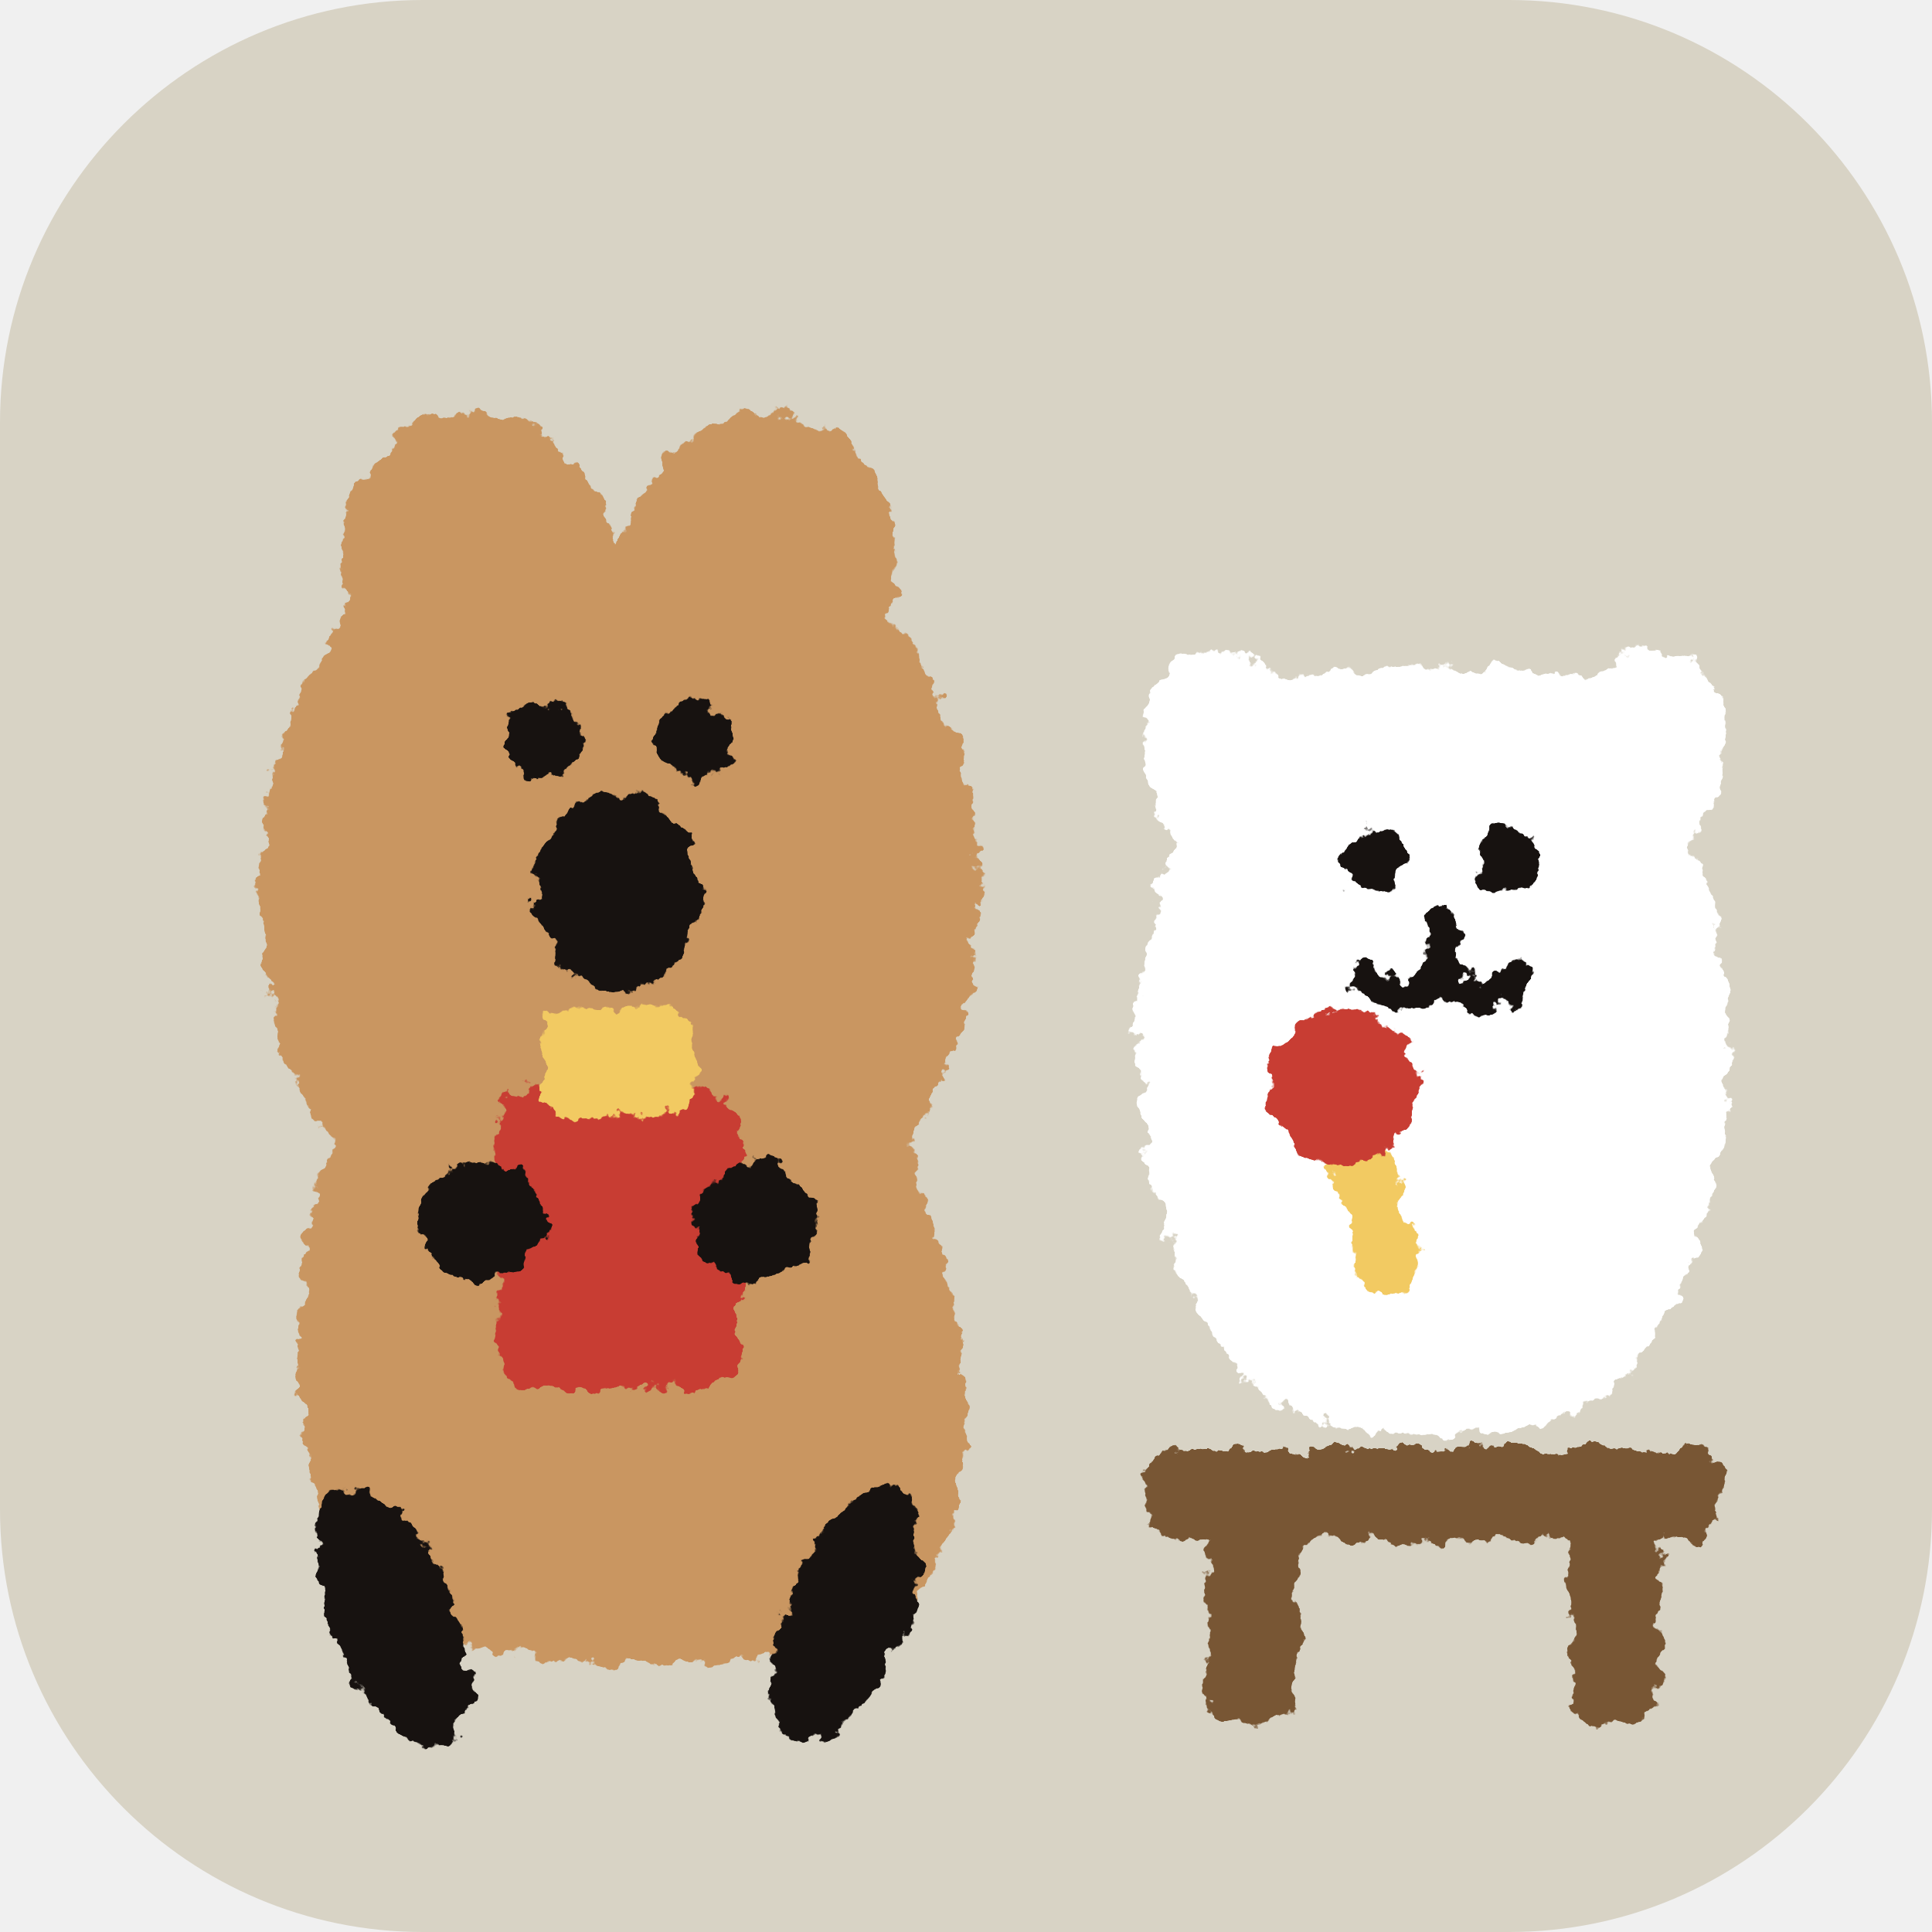
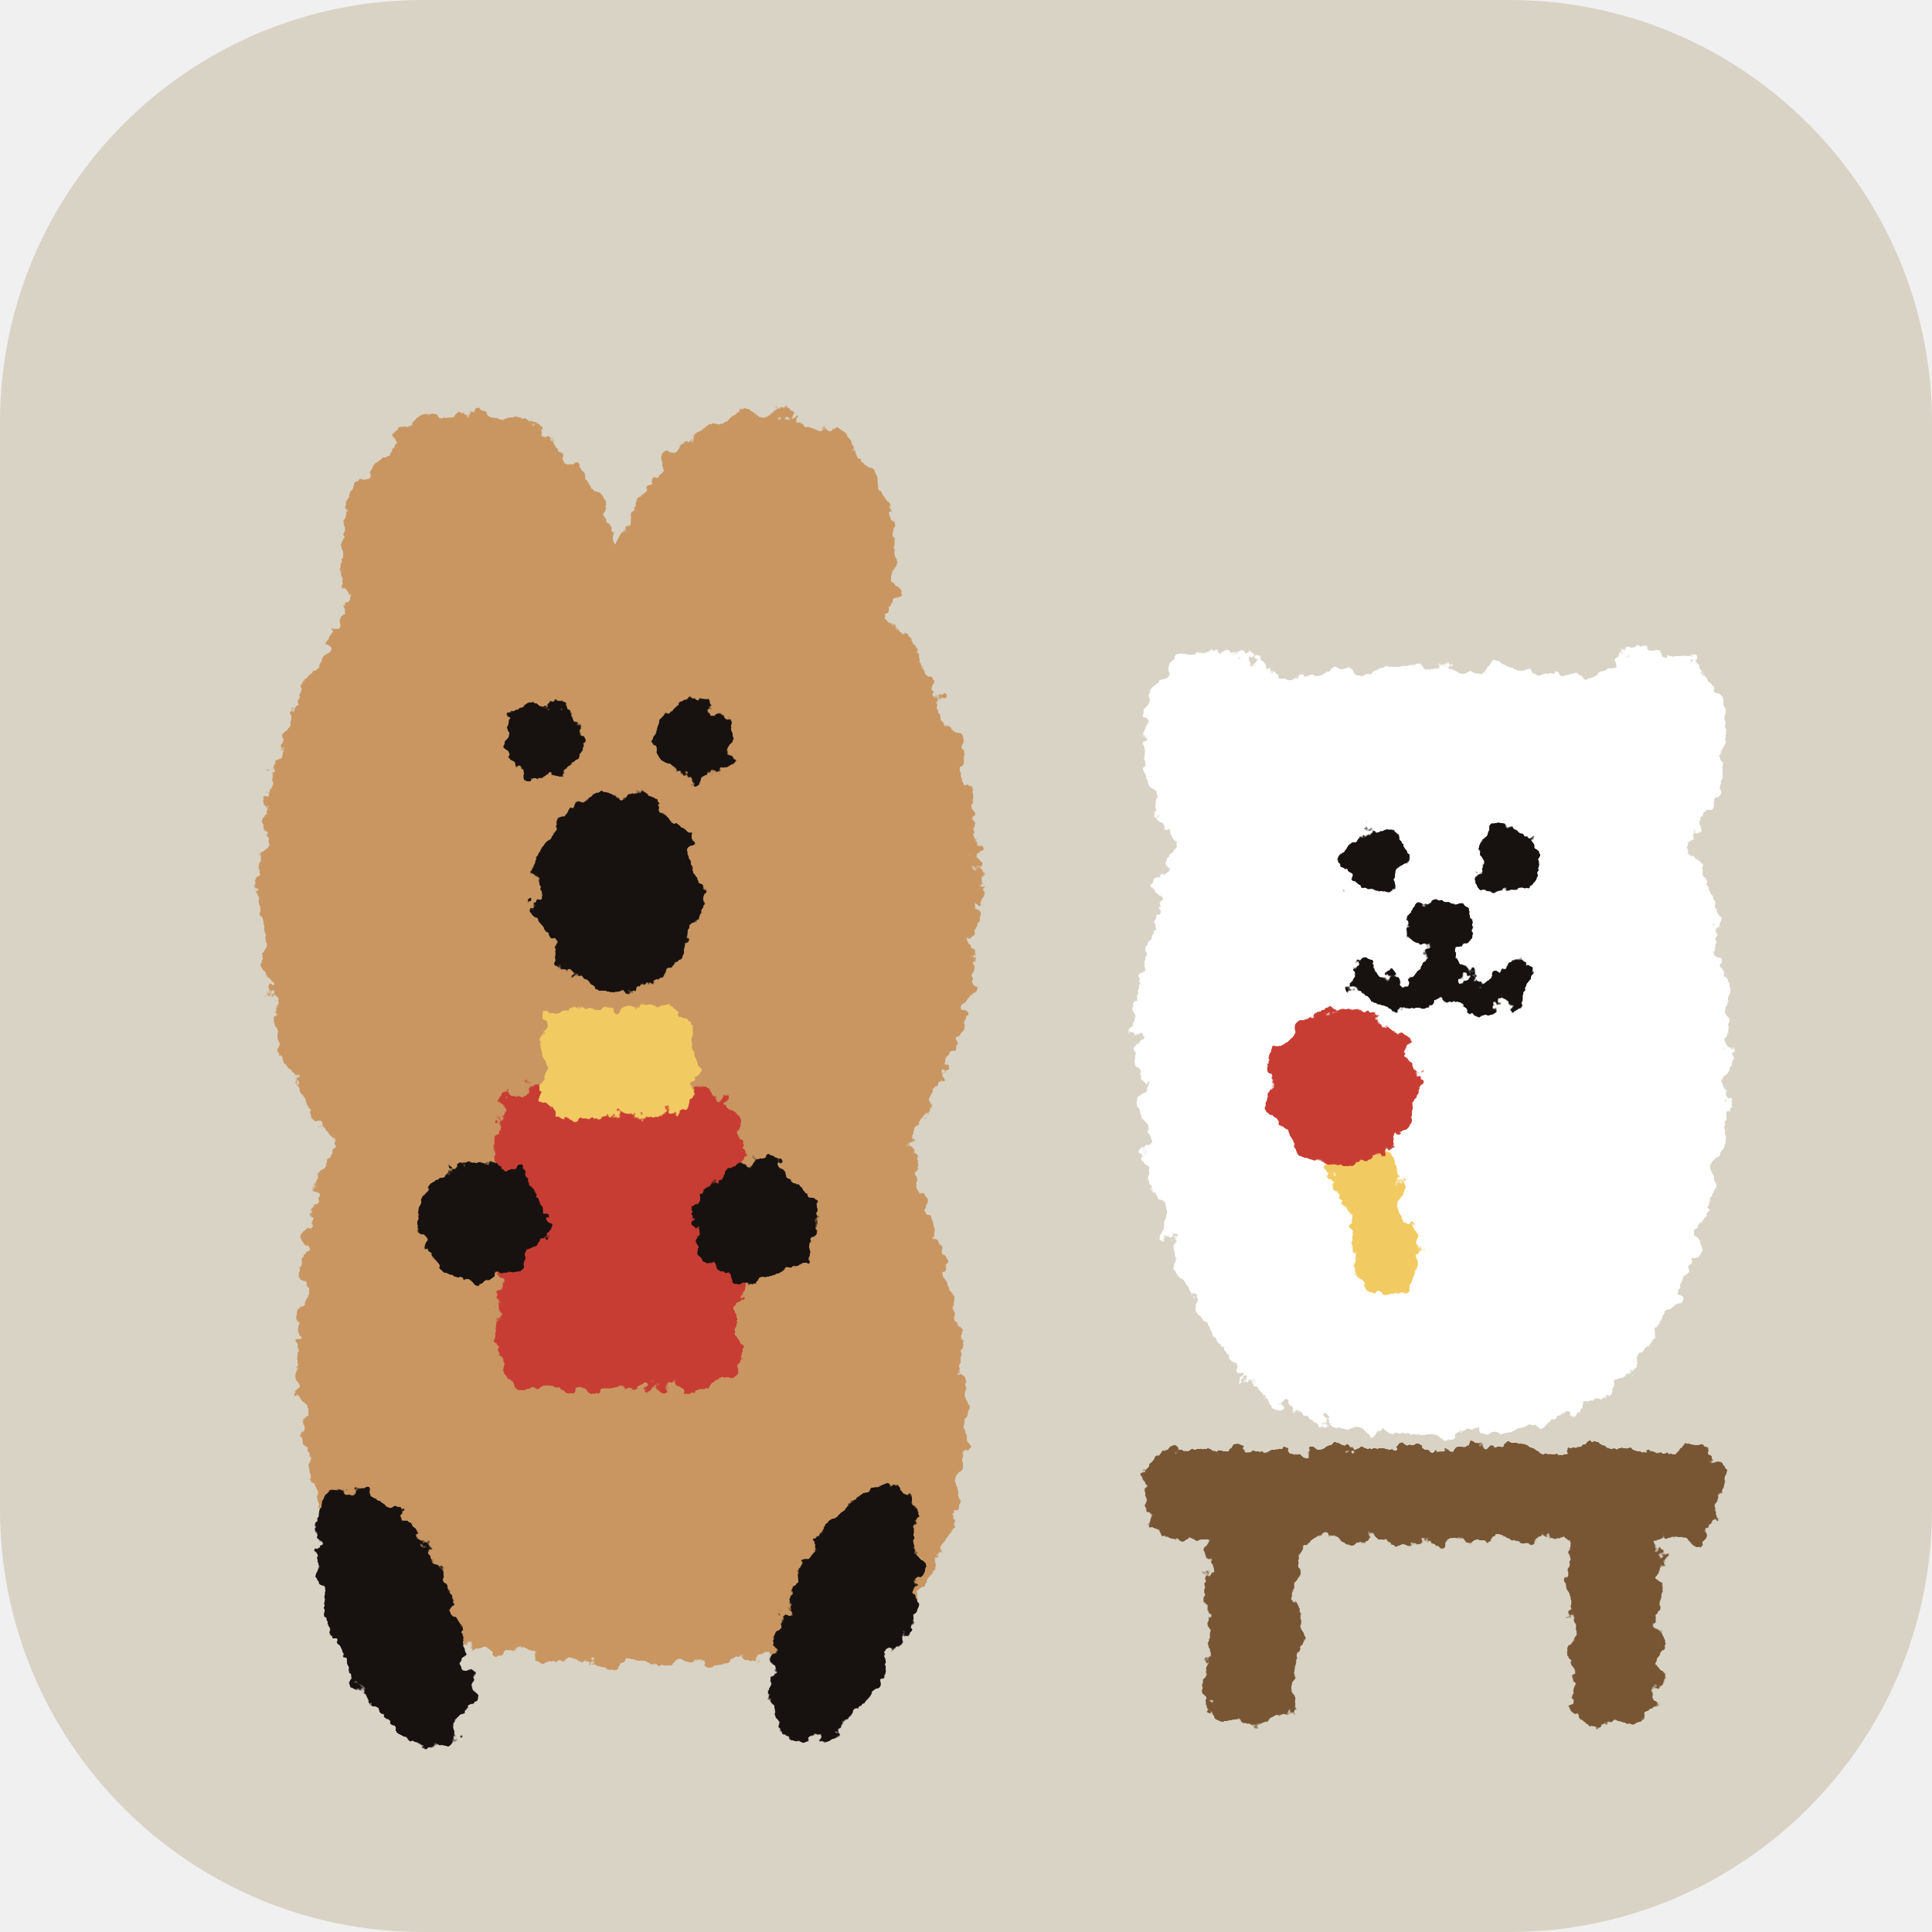
<svg xmlns="http://www.w3.org/2000/svg" viewBox="0 0 128 128">
  <defs>
    <filter id="crayon" x="-10%" y="-10%" width="120%" height="120%">
      <feTurbulence type="fractalNoise" baseFrequency="0.62" numOctaves="4" seed="7" result="noise" />
      <feDisplacementMap in="SourceGraphic" in2="noise" scale="1.9" xChannelSelector="R" yChannelSelector="G" />
    </filter>
  </defs>
  <rect width="128" height="128" rx="28" fill="#D8D3C5" />
  <g filter="url(#crayon)">
    <path d="M 41 36 C 36 22, 20 26, 23 41 C 16 49, 15 66, 22 76 C 18 88, 19 104, 28 108 C 36 111, 50 111, 58 108 C 66 104, 65 88, 60 76 C 67 66, 66 49, 59 41 C 62 26, 46 22, 41 36 Z" fill="#C99661" />
    <circle cx="36" cy="49" r="2.6" fill="#171210" />
    <circle cx="46" cy="49" r="2.6" fill="#171210" />
    <ellipse cx="41" cy="59" rx="5.5" ry="6.6" fill="#171210" />
    <rect x="33" y="72" width="16" height="20" rx="2.5" fill="#C83D33" />
    <rect x="36" y="67" width="10" height="7" rx="1.5" fill="#F2CA62" />
    <circle cx="32" cy="81" r="4" fill="#171210" />
    <circle cx="50" cy="81" r="4" fill="#171210" />
    <ellipse cx="26" cy="107" rx="4" ry="9" transform="rotate(-22 26 107)" fill="#171210" />
    <ellipse cx="56" cy="107" rx="4" ry="9" transform="rotate(22 56 107)" fill="#171210" />
  </g>
  <g filter="url(#crayon)">
    <rect x="76" y="96" width="38" height="6" rx="2" fill="#785634" />
    <rect x="80" y="100" width="6" height="14" rx="2" fill="#785634" />
    <rect x="104" y="100" width="6" height="14" rx="2" fill="#785634" />
    <path d="M 85 45 C 77 39, 73 48, 78 56 C 74 64, 74 82, 83 92 C 88 96, 102 96, 107 92 C 116 82, 116 64, 112 56 C 117 48, 113 39, 105 45 C 99 44, 91 44, 85 45 Z" fill="#FFFFFF" />
    <circle cx="91" cy="57" r="2.2" fill="#171210" />
    <circle cx="100" cy="57" r="2.2" fill="#171210" />
-     <path d="M 95.5 61 L 95.5 64.5 M 90.5 64.4 Q 93 67.8 95.5 64.4 Q 98 67.8 100.5 64.4" fill="none" stroke="#171210" stroke-width="2.1" stroke-linecap="round" stroke-linejoin="round" />
+     <ellipse cx="95.5" cy="61.2" rx="2.2" ry="1.6" fill="#171210" />
+     <path d="M 95.5 61.5 L 95.5 64.5 M 90.5 64.4 Q 93 67.8 95.5 64.4 Q 98 67.8 100.5 64.4" fill="none" stroke="#171210" stroke-width="2.1" stroke-linecap="round" stroke-linejoin="round" />
    <rect x="89" y="75" width="4" height="11" rx="2" transform="rotate(-15 91 80)" fill="#F2CA62" />
    <circle cx="89" cy="72" r="5" fill="#C83D33" />
  </g>
</svg>
